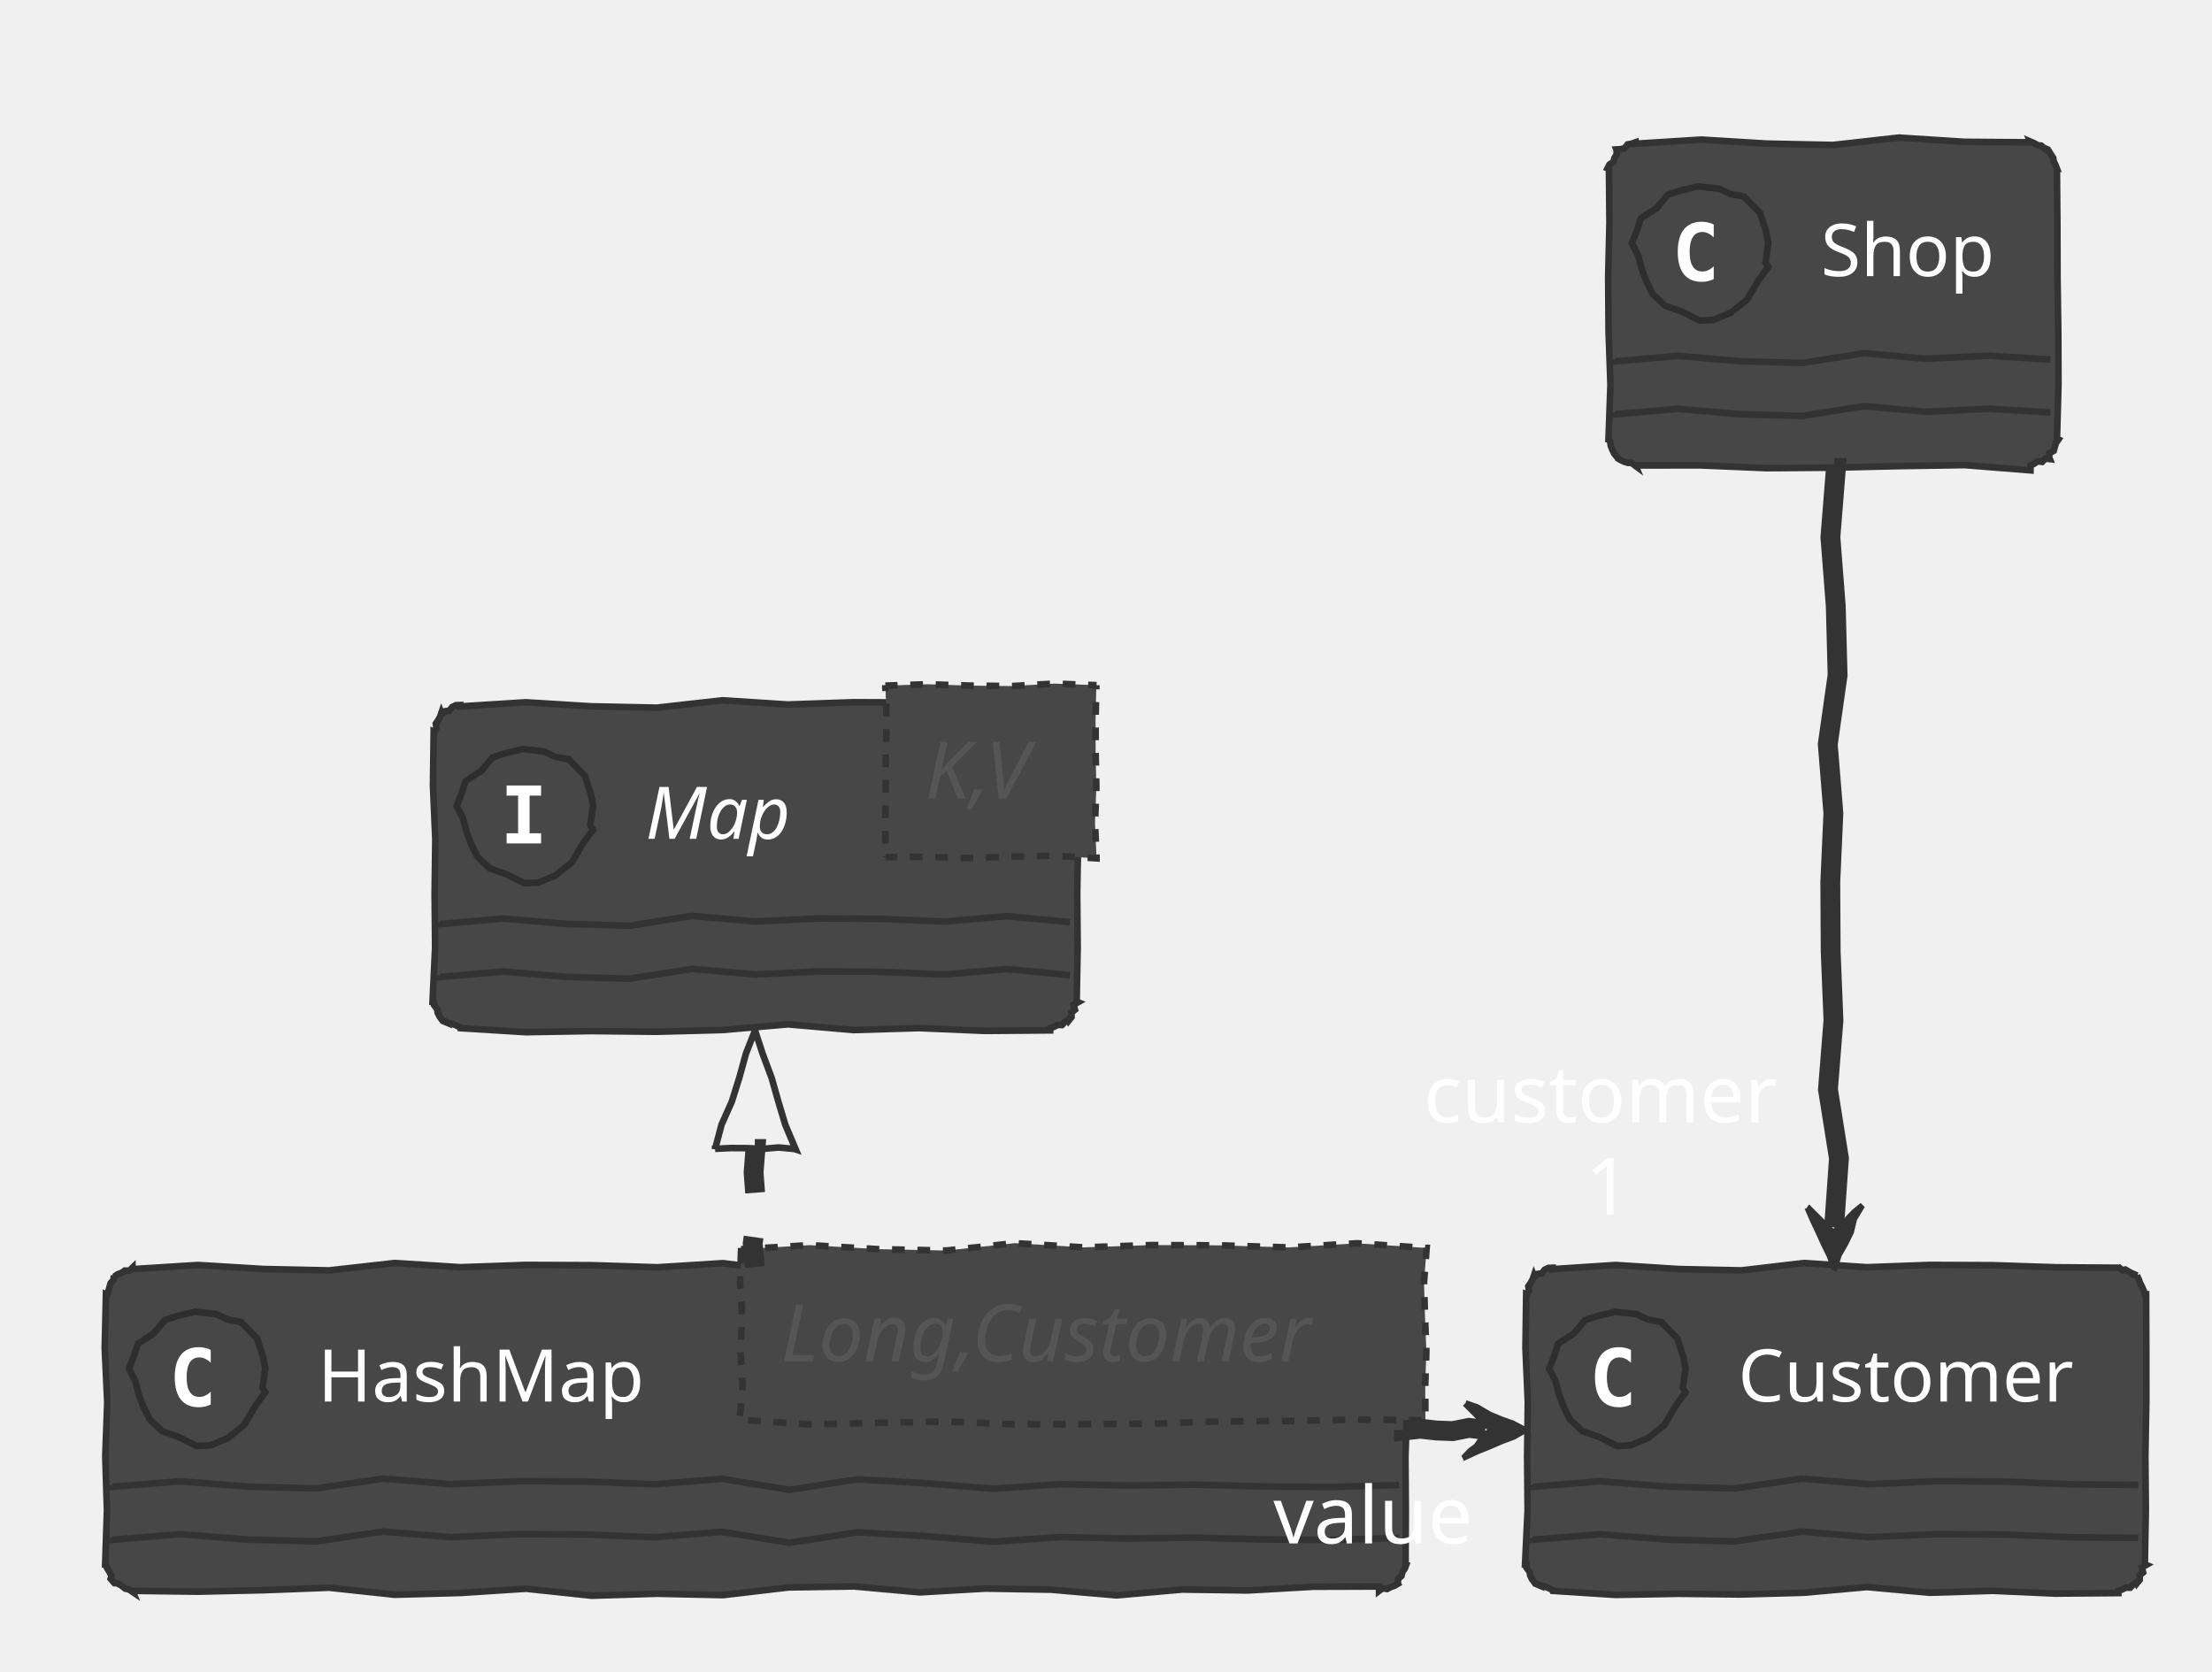
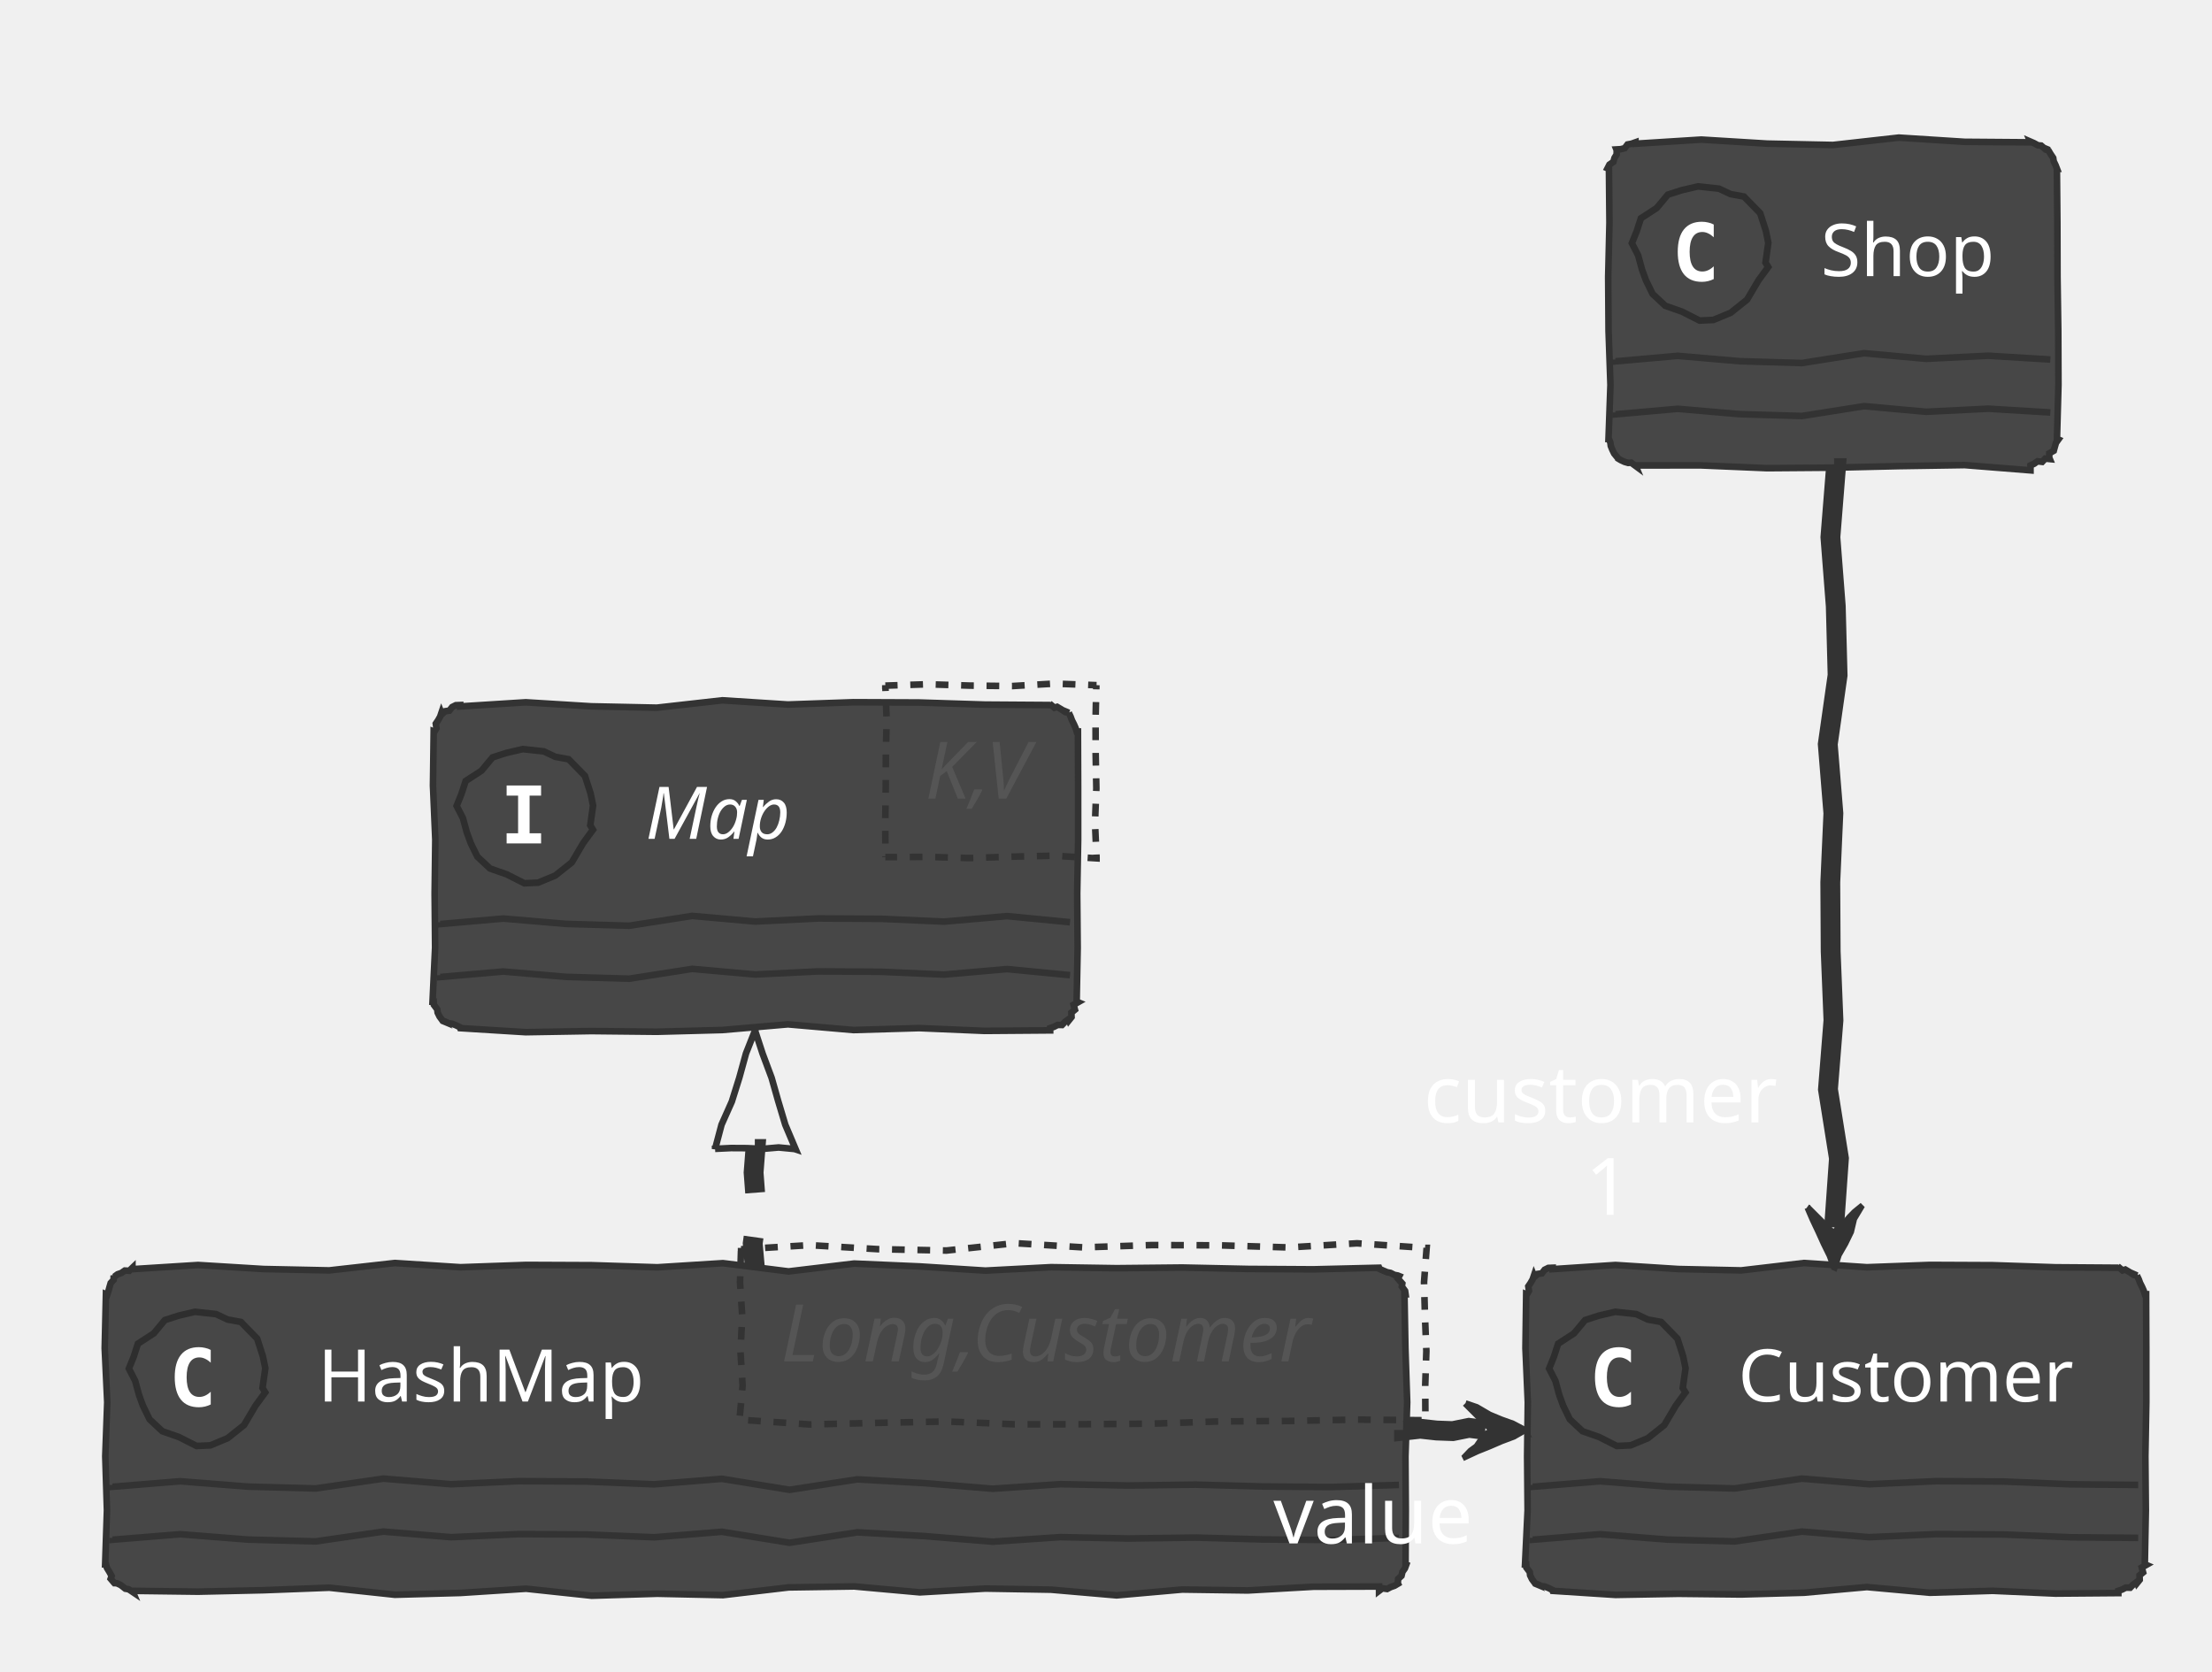
<svg xmlns="http://www.w3.org/2000/svg" contentStyleType="text/css" height="263.542px" preserveAspectRatio="none" style="width:348px;height:263px;" version="1.1" viewBox="0 0 348 263" width="348.958px" zoomAndPan="magnify">
  <defs />
  <g>
    <g id="elem_Map">
      <polygon fill="#474747" points="72.396,110.938,72.396,111.156,82.709,110.506,93.022,111.139,103.336,111.354,113.649,110.194,123.962,110.856,134.275,110.493,144.589,110.538,154.902,110.867,165.215,110.938,165.123,110.716,165.878,111.359,166.31,111.224,166.957,111.606,167.63,112.052,168.161,112.158,168.134,112.147,168.427,112.756,168.639,113.332,168.951,113.949,169.214,114.547,169.382,115.104,169.585,115.104,169.615,123.605,169.618,132.106,169.47,140.607,169.543,149.108,169.382,157.609,169.607,157.702,168.906,158.102,169.111,158.878,168.554,159.337,168.577,160.037,168.161,160.555,168.095,160.397,167.563,160.777,167.081,161.281,166.387,161.272,165.818,161.565,165.215,161.776,165.215,162.129,154.902,162.209,144.589,161.772,134.275,162.075,123.962,161.179,113.649,162.072,103.336,162.347,93.022,162.239,82.709,162.414,72.396,161.776,72.332,161.621,71.72,161.322,71.135,161.088,70.62,161.025,70.013,160.736,69.45,160.555,69.668,160.646,69.149,159.943,68.851,159.331,68.79,158.818,68.259,158.11,68.229,157.609,68.049,157.609,68.454,149.108,68.38,140.607,68.484,132.106,68.117,123.605,68.229,115.104,68.332,115.147,68.663,114.593,68.566,113.863,68.931,113.324,69.246,112.764,69.45,112.158,69.536,112.367,70.038,111.912,70.689,111.818,71.144,111.248,71.717,110.964,72.396,110.938" style="stroke:#333333;stroke-width:1.042;" />
      <polygon fill="none" points="93.287,130.557,91.76,132.643,89.954,135.699,87.371,137.758,84.657,138.885,82.492,138.982,79.711,137.574,77.086,136.654,75.094,134.786,74.049,132.647,73.43,130.944,72.823,128.72,71.837,126.806,72.594,124.937,73.258,122.89,75.747,121.271,77.499,119.17,79.667,118.473,82.244,117.872,85.55,118.229,87.36,119.082,89.465,119.469,92.024,122.091,92.916,124.859,93.304,126.748,92.865,129.86" style="stroke:#2E2E2E;stroke-width:1.042;" />
      <path d="M79.704,125.191 L79.704,123.596 L85.124,123.596 L85.124,125.191 L83.317,125.191 L83.317,131.116 L85.124,131.116 L85.124,132.711 L79.704,132.711 L79.704,131.116 L81.51,131.116 L81.51,125.191 L79.704,125.191 Z " fill="#FFFFFF" />
      <text fill="#FFFFFF" font-family="Segoe Print" font-size="11.458" font-style="italic" lengthAdjust="spacing" textLength="24.181" x="101.562" y="131.99">Map</text>
-       <polygon fill="#474747" points="139.285,107.812,139.285,107.885,145.93,107.669,152.574,107.88,159.218,107.951,165.862,107.565,172.507,107.812,172.48,107.812,172.359,113.223,172.374,118.633,172.483,124.043,172.267,129.453,172.507,134.863,172.507,135.055,165.862,134.644,159.218,134.795,152.574,135.013,145.93,134.833,139.285,134.863,139.309,134.863,139.274,129.453,139.347,124.043,139.368,118.633,139.489,113.223,139.285,107.812" style="stroke:#333333;stroke-width:1.042;stroke-dasharray:2.0,2.0;" />
+       <polygon fill="none" points="139.285,107.812,139.285,107.885,145.93,107.669,152.574,107.88,159.218,107.951,165.862,107.565,172.507,107.812,172.48,107.812,172.359,113.223,172.374,118.633,172.483,124.043,172.267,129.453,172.507,134.863,172.507,135.055,165.862,134.644,159.218,134.795,152.574,135.013,145.93,134.833,139.285,134.863,139.309,134.863,139.274,129.453,139.347,124.043,139.368,118.633,139.489,113.223,139.285,107.812" style="stroke:#333333;stroke-width:1.042;stroke-dasharray:2.0,2.0;" />
      <text fill="#555555" font-family="Segoe Print" font-size="12.5" font-style="italic" lengthAdjust="spacing" textLength="20.721" x="145.535" y="125.665">K,V</text>
      <path d="M69.271,145.109 L69.271,145.401 L79.178,144.534 L89.085,145.377 L98.992,145.664 L108.898,144.118 L118.805,145.001 L128.712,144.517 L138.619,144.576 L148.526,145.014 L158.433,144.149 L168.34,145.109 " fill="#474747" style="stroke:#333333;stroke-width:1.042;" />
      <path d="M69.271,153.442 L69.271,153.734 L79.178,152.867 L89.085,153.711 L98.992,153.998 L108.898,152.452 L118.805,153.334 L128.712,152.85 L138.619,152.91 L148.526,153.348 L158.433,152.482 L168.34,153.442 " fill="#474747" style="stroke:#333333;stroke-width:1.042;" />
    </g>
    <g id="elem_HashMap">
      <polygon fill="#474747" points="20.833,199.479,20.833,199.698,31.156,199.048,41.478,199.68,51.801,199.895,62.123,198.736,72.446,199.398,82.768,199.035,93.091,199.08,103.413,199.408,113.736,198.759,124.058,200.056,134.381,198.823,144.703,199.273,155.026,199.929,165.348,199.39,175.671,199.55,185.993,199.446,196.316,199.665,206.638,199.728,216.961,199.479,217.038,199.667,217.639,199.939,218.229,200.185,218.762,200.293,219.379,200.604,219.907,200.7,220.132,200.793,219.92,201.193,220.613,201.968,220.544,202.428,221.054,203.127,221.127,203.646,220.955,203.646,221.103,212.147,221.385,220.648,221.11,229.149,221.164,237.65,221.127,246.151,221.236,246.196,221.017,246.795,220.638,247.329,220.487,247.957,219.967,248.432,219.907,249.097,219.945,249.188,219.391,249.517,218.787,249.728,218.221,250.026,217.486,249.918,216.961,250.317,216.961,249.638,206.638,249.67,196.316,250.256,185.993,250.113,175.671,251.027,165.348,250.135,155.026,249.96,144.703,250.555,134.381,249.623,124.058,249.777,113.736,250.993,103.413,250.771,93.091,251.083,82.768,249.982,72.446,250.65,62.123,250.932,51.801,249.825,41.478,250.218,31.156,250.449,20.833,250.317,20.92,250.526,20.244,250.072,19.716,249.978,18.992,249.407,18.386,249.124,17.887,249.097,18.049,249.164,17.413,248.412,17.562,247.986,17.221,247.357,16.825,246.704,16.667,246.151,16.544,246.151,16.826,237.65,16.563,229.149,16.872,220.648,16.475,212.147,16.667,203.646,16.865,203.728,17.066,203.121,17.233,202.5,17.414,201.884,17.876,201.385,17.887,200.7,17.969,200.896,18.499,200.51,19.101,200.297,19.637,199.925,20.339,199.953,20.833,199.479" style="stroke:#333333;stroke-width:1.042;" />
      <polygon fill="none" points="41.724,219.099,40.197,221.185,38.391,224.241,35.808,226.3,33.094,227.426,30.93,227.524,28.148,226.116,25.524,225.196,23.532,223.327,22.487,221.189,21.867,219.486,21.26,217.262,20.275,215.348,21.032,213.479,21.695,211.432,24.185,209.813,25.936,207.712,28.105,207.014,30.682,206.413,33.987,206.77,35.797,207.624,37.902,208.011,40.461,210.633,41.353,213.401,41.741,215.29,41.302,218.402" style="stroke:#2E2E2E;stroke-width:1.042;" />
      <path d="M33.154,220.992 Q32.731,221.204 32.259,221.317 Q31.787,221.431 31.283,221.431 Q29.427,221.431 28.451,220.227 Q27.49,219.006 27.49,216.711 Q27.49,214.4 28.451,213.196 Q29.427,211.975 31.283,211.975 Q31.787,211.975 32.259,212.089 Q32.747,212.187 33.154,212.415 L33.154,214.417 Q32.699,213.993 32.259,213.798 Q31.82,213.586 31.364,213.586 Q30.371,213.586 29.866,214.384 Q29.362,215.165 29.362,216.711 Q29.362,218.241 29.866,219.023 Q30.371,219.804 31.364,219.804 Q31.82,219.804 32.259,219.609 Q32.699,219.413 33.154,218.99 L33.154,220.992 Z " fill="#FFFFFF" />
      <text fill="#FFFFFF" font-family="Segoe Print" font-size="11.458" lengthAdjust="spacing" textLength="53.051" x="50" y="220.532">HashMap</text>
-       <polygon fill="#474747" points="116.592,196.354,116.592,196.573,127.358,195.923,138.124,196.555,148.89,196.77,159.656,195.611,170.422,196.273,181.188,195.91,191.954,195.955,202.72,196.283,213.486,195.634,224.252,196.354,224.445,196.354,224.034,201.764,224.184,207.174,224.402,212.585,224.222,217.995,224.252,223.405,224.252,223.476,213.486,223.372,202.72,223.591,191.954,223.654,181.188,224.015,170.422,224.104,159.656,224.113,148.89,223.67,138.124,223.888,127.358,224.136,116.592,223.405,116.342,223.405,116.828,217.995,116.49,212.585,116.778,207.174,116.421,201.764,116.592,196.354" style="stroke:#333333;stroke-width:1.042;stroke-dasharray:2.0,2.0;" />
+       <polygon fill="none" points="116.592,196.354,116.592,196.573,127.358,195.923,138.124,196.555,148.89,196.77,159.656,195.611,170.422,196.273,181.188,195.91,191.954,195.955,202.72,196.283,213.486,195.634,224.252,196.354,224.445,196.354,224.034,201.764,224.184,207.174,224.402,212.585,224.222,217.995,224.252,223.405,224.252,223.476,213.486,223.372,202.72,223.591,191.954,223.654,181.188,224.015,170.422,224.104,159.656,224.113,148.89,223.67,138.124,223.888,127.358,224.136,116.592,223.405,116.342,223.405,116.828,217.995,116.49,212.585,116.778,207.174,116.421,201.764,116.592,196.354" style="stroke:#333333;stroke-width:1.042;stroke-dasharray:2.0,2.0;" />
      <text fill="#555555" font-family="Segoe Print" font-size="12.5" font-style="italic" lengthAdjust="spacing" textLength="95.16" x="122.842" y="214.207">Long,Customer</text>
      <path d="M17.708,233.651 L17.708,233.943 L28.36,233.075 L39.011,233.919 L49.663,234.206 L60.314,232.66 L70.966,233.543 L81.617,233.058 L92.268,233.118 L102.92,233.556 L113.571,232.69 L124.223,234.42 L134.874,232.775 L145.526,233.376 L156.177,234.251 L166.828,233.532 L177.48,233.745 L188.131,233.606 L198.783,233.899 L209.434,233.983 L220.086,233.651 " fill="#474747" style="stroke:#333333;stroke-width:1.042;" />
      <path d="M17.708,241.984 L17.708,242.276 L28.36,241.409 L39.011,242.252 L49.663,242.539 L60.314,240.993 L70.966,241.876 L81.617,241.392 L92.268,241.451 L102.92,241.889 L113.571,241.024 L124.223,242.753 L134.874,241.109 L145.526,241.709 L156.177,242.584 L166.828,241.865 L177.48,242.079 L188.131,241.94 L198.783,242.232 L209.434,242.316 L220.086,241.984 " fill="#474747" style="stroke:#333333;stroke-width:1.042;" />
    </g>
    <g id="elem_Shop">
      <polygon fill="#474747" points="257.292,22.396,257.292,22.615,267.65,21.964,278.009,22.597,288.368,22.812,298.727,21.653,309.086,22.315,319.444,22.396,319.388,22.259,319.983,22.517,320.614,22.862,321.12,22.906,321.875,23.55,322.391,23.616,322.188,23.532,322.571,24.179,323.017,24.852,323.095,25.373,323.389,25.982,323.611,26.562,323.6,26.562,323.673,35.063,323.694,43.565,323.814,52.065,323.844,60.566,323.611,69.067,323.829,69.158,323.449,69.691,323.272,70.308,323.104,70.928,322.403,71.329,322.391,72.014,322.481,72.231,321.762,72.163,321.283,72.673,320.557,72.587,320.024,72.968,319.444,73.234,319.444,74.007,309.086,73.183,298.727,73.344,288.368,73.587,278.009,73.668,267.65,73.23,257.292,73.234,257.33,73.326,256.626,72.806,256.151,72.837,255.597,72.678,254.994,72.4,254.345,72.014,254.542,72.095,253.946,71.36,253.648,70.749,253.414,70.163,253.35,69.649,253.125,69.067,253.057,69.067,253.362,60.566,253.064,52.065,253.006,43.565,253.204,35.063,253.125,26.562,252.911,26.474,253.202,25.904,253.821,25.47,253.997,24.853,254.337,24.303,254.345,23.616,254.303,23.513,254.977,23.474,255.602,23.317,256.05,22.732,256.69,22.609,257.292,22.396" style="stroke:#333333;stroke-width:1.042;" />
      <polygon fill="none" points="278.183,42.015,276.656,44.102,274.85,47.157,272.267,49.217,269.552,50.343,267.388,50.441,264.607,49.032,261.982,48.112,259.99,46.244,258.945,44.105,258.325,42.403,257.718,40.178,256.733,38.264,257.49,36.395,258.154,34.348,260.643,32.729,262.395,30.628,264.563,29.931,267.14,29.33,270.445,29.687,272.256,30.541,274.361,30.928,276.92,33.55,277.812,36.318,278.199,38.206,277.76,41.319" style="stroke:#2E2E2E;stroke-width:1.042;" />
      <path d="M269.613,43.909 Q269.19,44.12 268.717,44.234 Q268.245,44.348 267.741,44.348 Q265.885,44.348 264.909,43.144 Q263.949,41.923 263.949,39.628 Q263.949,37.317 264.909,36.112 Q265.885,34.892 267.741,34.892 Q268.245,34.892 268.717,35.006 Q269.206,35.103 269.613,35.331 L269.613,37.333 Q269.157,36.91 268.717,36.715 Q268.278,36.503 267.822,36.503 Q266.829,36.503 266.325,37.301 Q265.82,38.082 265.82,39.628 Q265.82,41.158 266.325,41.939 Q266.829,42.721 267.822,42.721 Q268.278,42.721 268.717,42.525 Q269.157,42.33 269.613,41.907 L269.613,43.909 Z " fill="#FFFFFF" />
      <text fill="#FFFFFF" font-family="Segoe Print" font-size="11.458" lengthAdjust="spacing" textLength="28.819" x="286.458" y="43.448">Shop</text>
      <path d="M254.167,56.567 L254.167,56.859 L263.938,55.992 L273.71,56.836 L283.482,57.123 L293.254,55.577 L303.026,56.459 L312.798,55.975 L322.569,56.567 " fill="#474747" style="stroke:#333333;stroke-width:1.042;" />
      <path d="M254.167,64.901 L254.167,65.193 L263.938,64.325 L273.71,65.169 L283.482,65.456 L293.254,63.91 L303.026,64.793 L312.798,64.308 L322.569,64.901 " fill="#474747" style="stroke:#333333;stroke-width:1.042;" />
    </g>
    <g id="elem_Customer">
      <polygon fill="#474747" points="244.271,199.479,244.271,199.698,254.159,199.048,264.047,199.68,273.935,199.895,283.822,198.736,293.71,199.398,303.598,199.035,313.486,199.08,323.374,199.408,333.262,199.479,333.17,199.257,333.925,199.901,334.357,199.765,335.004,200.148,335.676,200.594,336.208,200.7,336.181,200.688,336.474,201.298,336.686,201.874,336.998,202.491,337.261,203.088,337.429,203.646,337.632,203.646,337.662,212.147,337.665,220.648,337.517,229.149,337.59,237.65,337.429,246.151,337.654,246.244,336.953,246.644,337.158,247.419,336.601,247.879,336.624,248.579,336.208,249.097,336.143,248.938,335.61,249.319,335.128,249.823,334.434,249.814,333.865,250.107,333.262,250.317,333.262,250.67,323.374,250.751,313.486,250.313,303.598,250.617,293.71,249.721,283.822,250.614,273.935,250.888,264.047,250.78,254.159,250.956,244.271,250.317,244.207,250.162,243.595,249.864,243.01,249.63,242.495,249.566,241.888,249.278,241.325,249.097,241.543,249.188,241.024,248.484,240.726,247.873,240.666,247.36,240.134,246.651,240.104,246.151,239.924,246.151,240.329,237.65,240.255,229.149,240.359,220.648,239.992,212.147,240.104,203.646,240.207,203.688,240.538,203.135,240.441,202.405,240.806,201.865,241.121,201.306,241.325,200.7,241.411,200.909,241.913,200.454,242.565,200.36,243.019,199.79,243.592,199.506,244.271,199.479" style="stroke:#333333;stroke-width:1.042;" />
      <polygon fill="none" points="265.162,219.099,263.635,221.185,261.829,224.241,259.246,226.3,256.532,227.426,254.367,227.524,251.586,226.116,248.961,225.196,246.969,223.327,245.924,221.189,245.305,219.486,244.697,217.262,243.712,215.348,244.469,213.479,245.133,211.432,247.622,209.813,249.374,207.712,251.542,207.014,254.119,206.413,257.425,206.77,259.235,207.624,261.34,208.011,263.899,210.633,264.791,213.401,265.179,215.29,264.74,218.402" style="stroke:#2E2E2E;stroke-width:1.042;" />
      <path d="M256.592,220.992 Q256.169,221.204 255.697,221.317 Q255.225,221.431 254.72,221.431 Q252.865,221.431 251.888,220.227 Q250.928,219.006 250.928,216.711 Q250.928,214.4 251.888,213.196 Q252.865,211.975 254.72,211.975 Q255.225,211.975 255.697,212.089 Q256.185,212.187 256.592,212.415 L256.592,214.417 Q256.136,213.993 255.697,213.798 Q255.257,213.586 254.801,213.586 Q253.809,213.586 253.304,214.384 Q252.799,215.165 252.799,216.711 Q252.799,218.241 253.304,219.023 Q253.809,219.804 254.801,219.804 Q255.257,219.804 255.697,219.609 Q256.136,219.413 256.592,218.99 L256.592,220.992 Z " fill="#FFFFFF" />
      <text fill="#FFFFFF" font-family="Segoe Print" font-size="11.458" lengthAdjust="spacing" textLength="55.658" x="273.438" y="220.532">Customer</text>
      <path d="M241.146,233.651 L241.146,233.943 L251.728,233.075 L262.311,233.919 L272.893,234.206 L283.475,232.66 L294.058,233.543 L304.64,233.058 L315.222,233.118 L325.805,233.556 L336.387,233.651 " fill="#474747" style="stroke:#333333;stroke-width:1.042;" />
      <path d="M241.146,241.984 L241.146,242.276 L251.728,241.409 L262.311,242.252 L272.893,242.539 L283.475,240.993 L294.058,241.876 L304.64,241.392 L315.222,241.451 L325.805,241.889 L336.387,241.984 " fill="#474747" style="stroke:#333333;stroke-width:1.042;" />
    </g>
    <polygon fill="none" points="118.75,162.044,118.819,162.067,117.364,165.749,116.314,169.565,115.132,173.338,113.515,176.966,112.5,180.794,112.5,180.767,115,180.646,117.5,180.661,120,180.771,122.5,180.554,125,180.794,125.182,180.855,123.542,176.975,122.435,173.273,121.392,169.592,119.972,165.785,118.75,162.044" style="stroke:#333333;stroke-width:1.042;" />
    <path d="M118.75,180.794 L118.847,180.794 L118.558,184.506 L118.84,188.218 L118.935,191.929 L118.42,195.641 L118.75,199.353 " fill="none" style="stroke:#333333;stroke-width:3.125;stroke-dasharray:7.0,7.0;" />
    <polygon fill="#333333" points="288.542,199.382,288.608,199.412,289.243,197.448,290.27,195.659,291.168,193.813,291.649,191.781,292.708,190.007,292.689,189.988,291.77,190.736,290.947,191.579,290.192,192.49,289.205,193.171,288.542,194.174,288.678,194.31,287.554,193.185,286.826,192.458,286.148,191.78,285.187,190.819,284.375,190.007,284.397,190.017,285.198,191.877,286.098,193.782,286.951,195.666,287.894,197.589,288.542,199.382" style="stroke:#333333;stroke-width:1.042;" />
    <path d="M288.542,73.66 L288.834,73.66 L287.966,84.521 L288.81,95.382 L289.097,106.243 L287.551,117.105 L288.434,127.966 L287.949,138.827 L288.009,149.688 L288.447,160.549 L287.581,171.41 L289.311,182.271 L288.542,193.132 " fill="none" style="stroke:#333333;stroke-width:3.125;" />
    <text fill="#FFFFFF" font-family="Segoe Print" font-size="12.5" lengthAdjust="spacing" textLength="58.862" x="223.958" y="176.61">customer</text>
    <text fill="#FFFFFF" font-family="Segoe Print" font-size="12.5" lengthAdjust="spacing" textLength="7.953" x="249.413" y="191.161">1</text>
    <polygon fill="#333333" points="239.917,225,239.947,225.067,237.984,224.035,236.195,223.395,234.349,222.627,232.317,221.44,230.542,220.833,230.523,220.814,231.271,221.562,232.115,222.406,233.025,223.317,233.706,223.997,234.709,225,234.845,225.136,233.721,225.679,232.994,226.618,232.315,227.606,231.355,228.312,230.542,229.167,230.552,229.188,232.413,228.323,234.317,227.557,236.201,226.743,238.125,226.019,239.917,225" style="stroke:#333333;stroke-width:1.042;" />
    <path d="M220.89,225 L220.89,225.097 L223.446,224.808 L226.001,225.089 L228.556,225.185 L231.112,224.67 L233.667,225 " fill="none" style="stroke:#333333;stroke-width:3.125;" />
    <text fill="#FFFFFF" font-family="Segoe Print" font-size="12.5" lengthAdjust="spacing" textLength="34.143" x="200.334" y="242.853">value</text>
  </g>
</svg>
